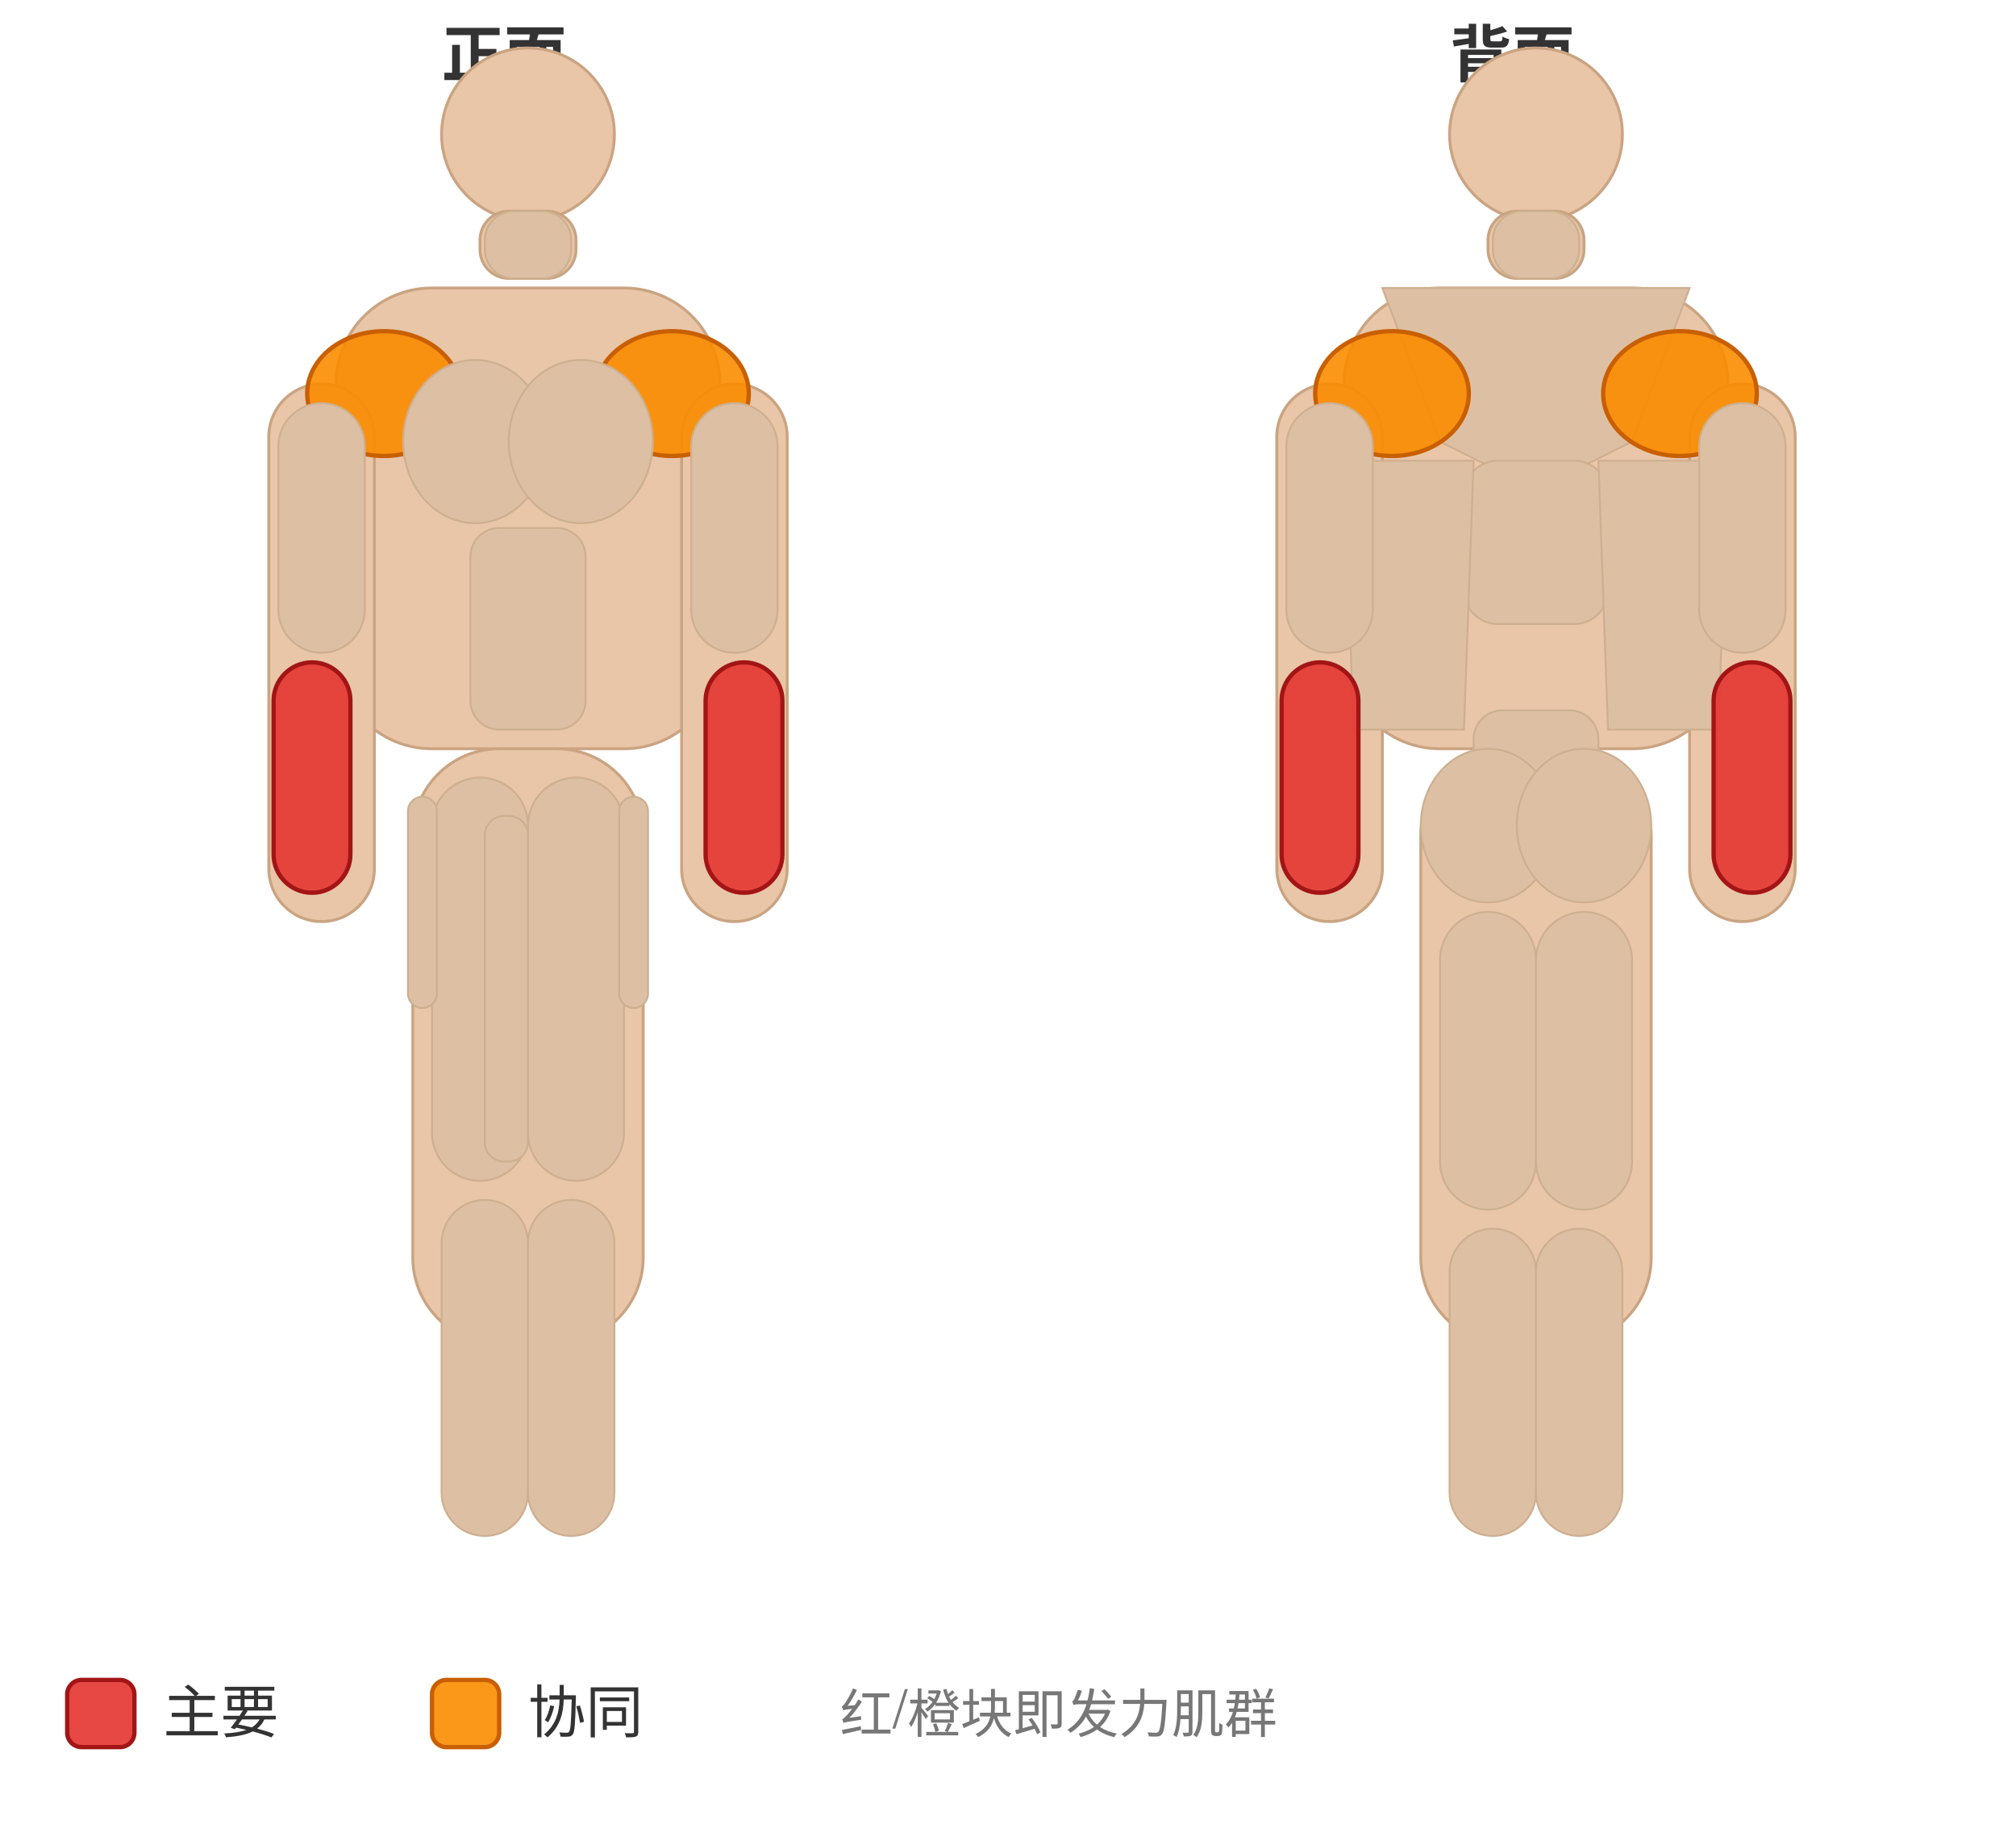
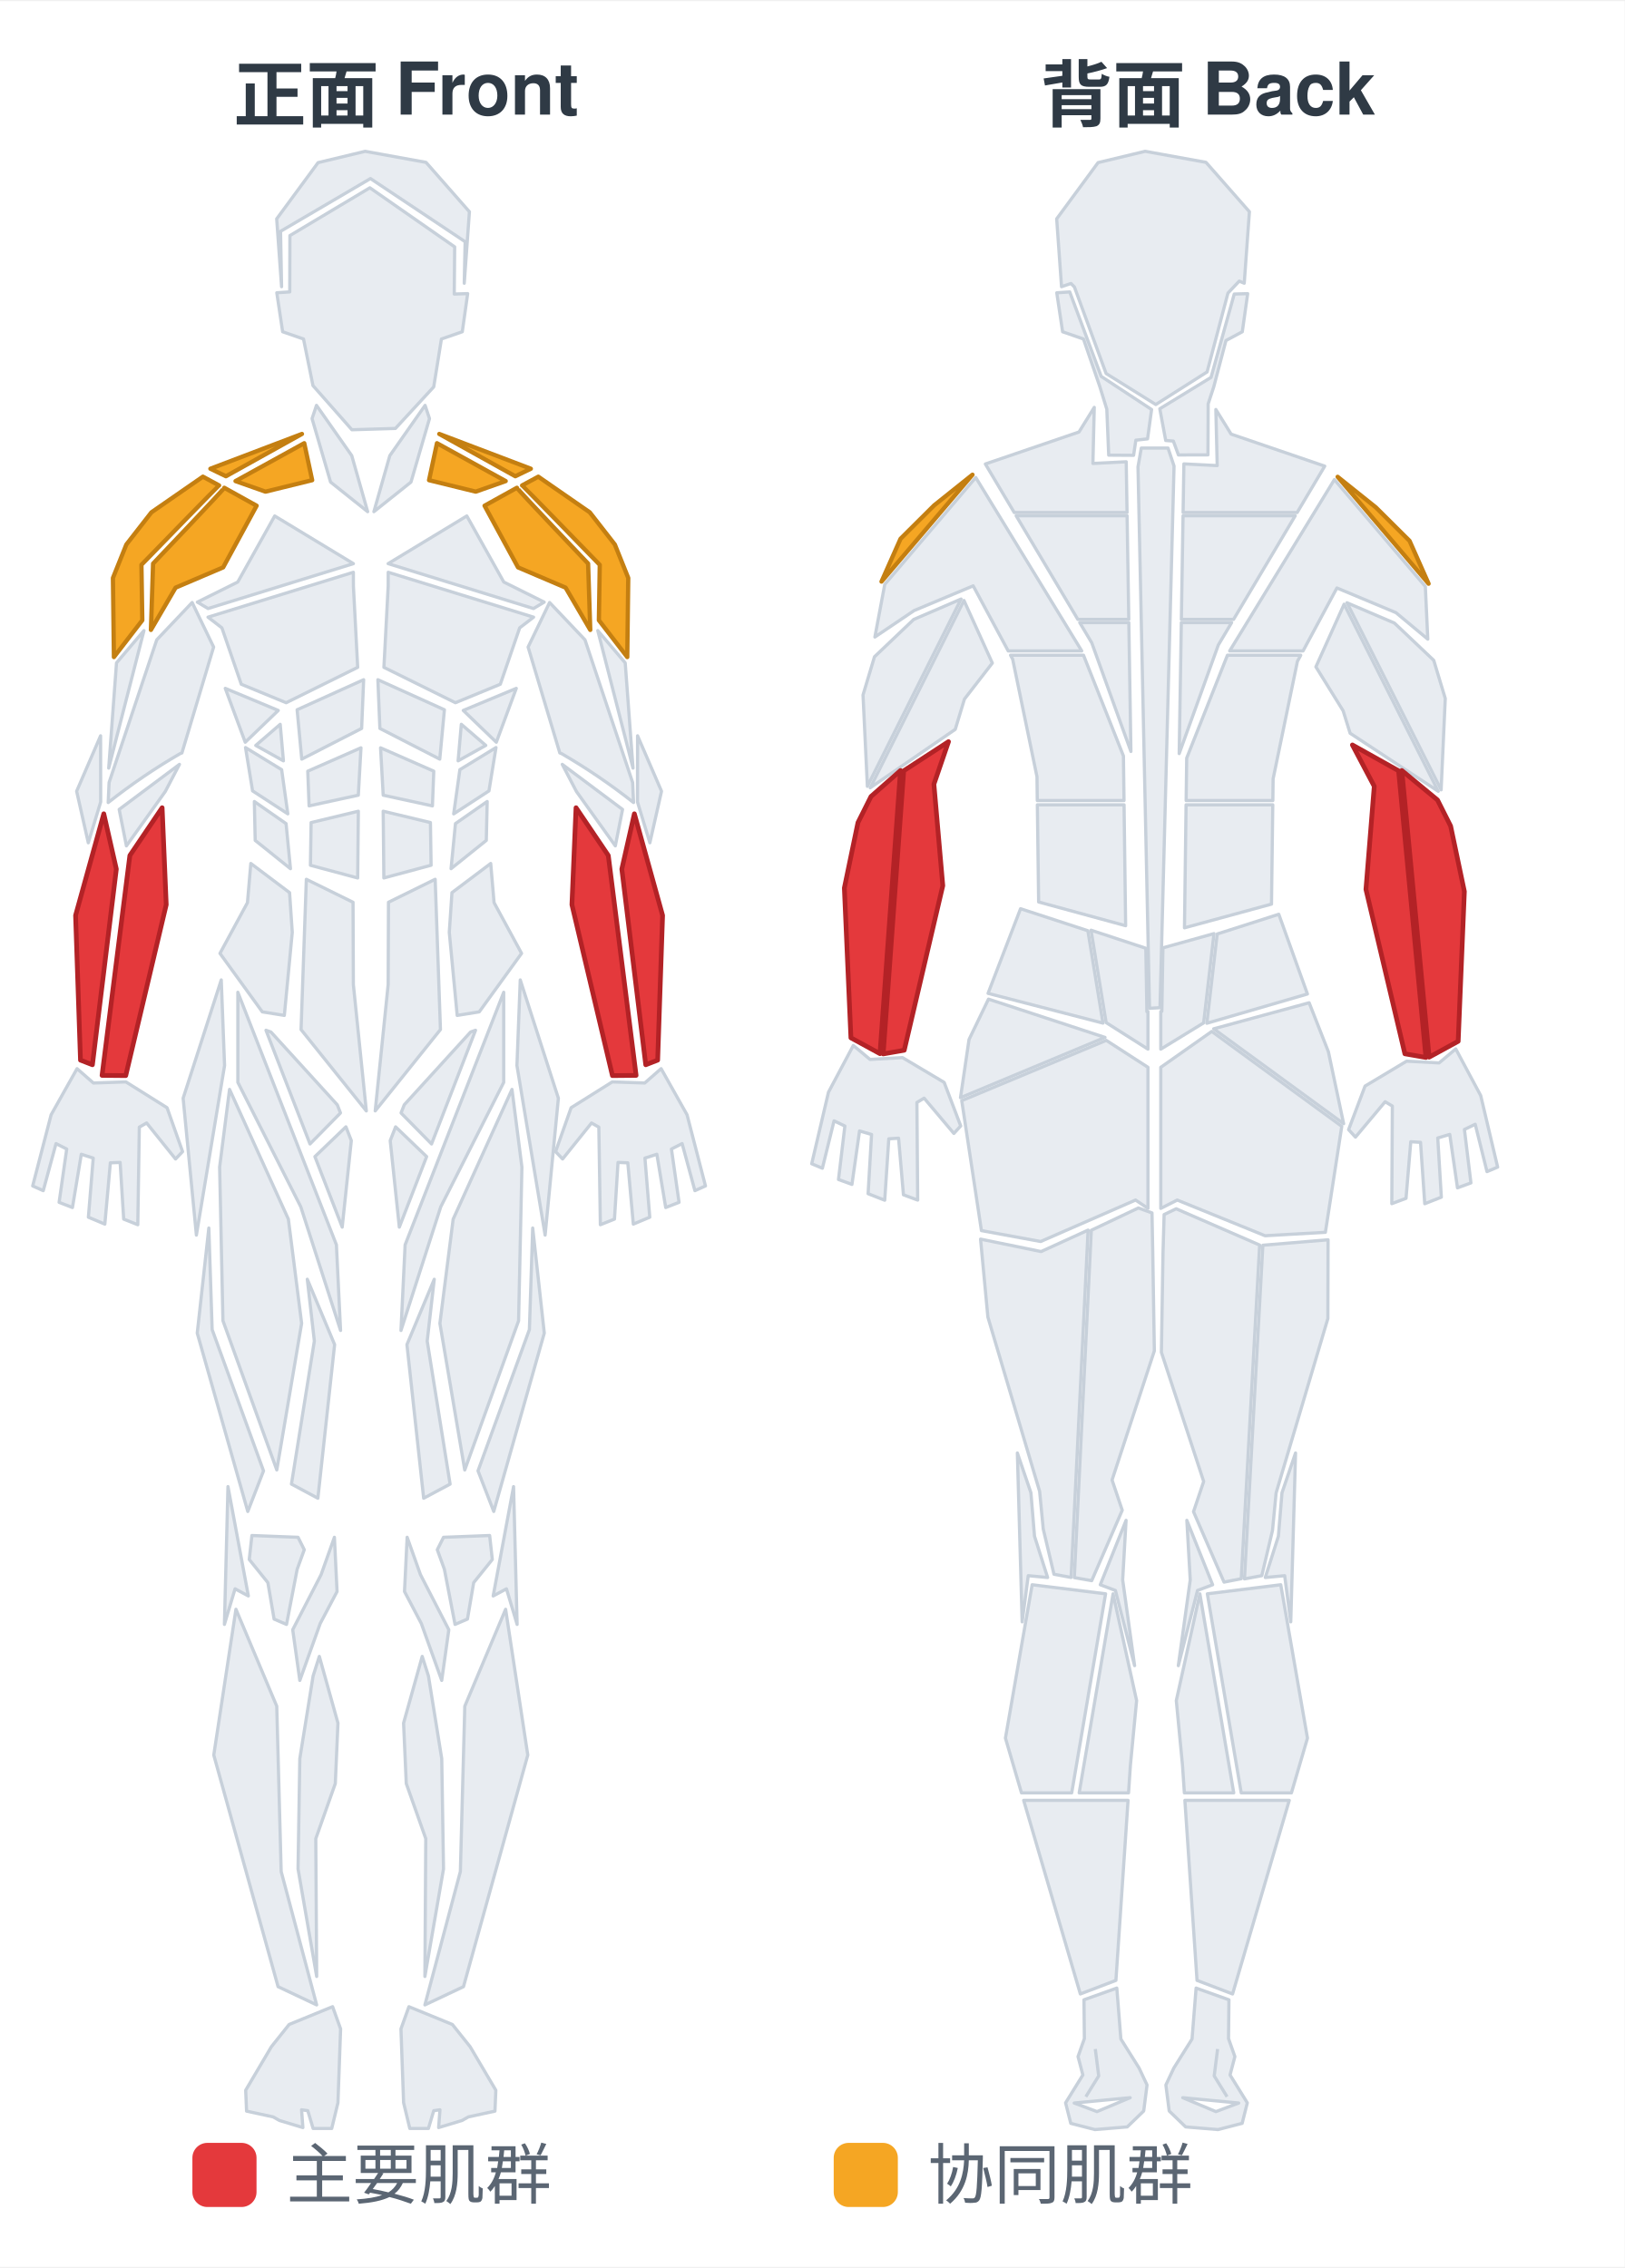
- <svg xmlns="http://www.w3.org/2000/svg" viewBox="0 0 420 380" width="420" height="380" font-family="-apple-system,Segoe UI,Helvetica,Arial,sans-serif">
-   <rect width="420" height="380" fill="#ffffff" />
-   <text x="105" y="16" font-size="13" font-weight="700" text-anchor="middle" fill="#333">正面</text>
-   <text x="315" y="16" font-size="13" font-weight="700" text-anchor="middle" fill="#333">背面</text>
-   <g transform="translate(10,0)">
-     <circle fill="#e9c6a8" stroke="#caa482" stroke-width="0.6" cx="100" cy="28" r="18" />
-     <rect fill="#e9c6a8" stroke="#caa482" stroke-width="0.6" x="90" y="44" width="20" height="14" rx="6" />
-     <rect fill="#e9c6a8" stroke="#caa482" stroke-width="0.6" x="60" y="60" width="80" height="96" rx="20" />
-     <rect fill="#e9c6a8" stroke="#caa482" stroke-width="0.6" x="46" y="80" width="22" height="112" rx="11" />
-     <rect fill="#e9c6a8" stroke="#caa482" stroke-width="0.6" x="132" y="80" width="22" height="112" rx="11" />
-     <rect fill="#e9c6a8" stroke="#caa482" stroke-width="0.6" x="76" y="156" width="48" height="124" rx="18" />
-     <rect fill="#ddc0a4" stroke="#cdb090" stroke-width="0.4" x="91" y="44" width="18" height="14" rx="6" />
-     <ellipse fill="#fb8c00" fill-opacity="0.9" stroke="#c85f00" stroke-width="0.9" cx="70" cy="82" rx="16" ry="13" />
-     <ellipse fill="#fb8c00" fill-opacity="0.9" stroke="#c85f00" stroke-width="0.9" cx="130" cy="82" rx="16" ry="13" />
-     <ellipse fill="#ddc0a4" stroke="#cdb090" stroke-width="0.4" cx="89" cy="92" rx="15" ry="17" />
-     <ellipse fill="#ddc0a4" stroke="#cdb090" stroke-width="0.4" cx="111" cy="92" rx="15" ry="17" />
-     <rect fill="#ddc0a4" stroke="#cdb090" stroke-width="0.4" x="48" y="84" width="18" height="52" rx="9" />
-     <rect fill="#ddc0a4" stroke="#cdb090" stroke-width="0.4" x="134" y="84" width="18" height="52" rx="9" />
-     <rect fill="#e53935" fill-opacity="0.92" stroke="#a31515" stroke-width="0.9" x="47" y="138" width="16" height="48" rx="8" />
-     <rect fill="#e53935" fill-opacity="0.92" stroke="#a31515" stroke-width="0.9" x="137" y="138" width="16" height="48" rx="8" />
-     <rect fill="#ddc0a4" stroke="#cdb090" stroke-width="0.4" x="88" y="110" width="24" height="42" rx="6" />
-     <rect fill="#ddc0a4" stroke="#cdb090" stroke-width="0.4" x="80" y="162" width="20" height="84" rx="10" />
-     <rect fill="#ddc0a4" stroke="#cdb090" stroke-width="0.4" x="100" y="162" width="20" height="84" rx="10" />
-     <rect fill="#ddc0a4" stroke="#cdb090" stroke-width="0.4" x="91" y="170" width="9" height="72" rx="4" />
-     <rect fill="#ddc0a4" stroke="#cdb090" stroke-width="0.4" x="75" y="166" width="6" height="44" rx="3" />
-     <rect fill="#ddc0a4" stroke="#cdb090" stroke-width="0.4" x="119" y="166" width="6" height="44" rx="3" />
-     <rect fill="#ddc0a4" stroke="#cdb090" stroke-width="0.4" x="82" y="250" width="18" height="70" rx="9" />
-     <rect fill="#ddc0a4" stroke="#cdb090" stroke-width="0.4" x="100" y="250" width="18" height="70" rx="9" />
+ <svg xmlns="http://www.w3.org/2000/svg" viewBox="0 0 76 106" width="260" height="363" role="img" font-family="-apple-system,BlinkMacSystemFont,Segoe UI,Helvetica,Arial,sans-serif">
+   <rect width="76" height="106" fill="#ffffff" />
+   <text x="19" y="5.6" font-size="3.4" font-weight="600" text-anchor="middle" fill="#2f3a45">正面 Front</text>
+   <text x="56.5" y="5.6" font-size="3.4" font-weight="600" text-anchor="middle" fill="#2f3a45">背面 Back</text>
+   <g transform="translate(1.5,7)">
+     <path d="m 11.672,6.359 -0.048,-2.591 4.206,-2.468 4.428,2.954 -0.041,1.944 0.242,-3.345 -2.031,-2.311 -2.845,-0.516 -2.204,0.529 -1.936,2.631 z" fill="#e8ecf1" stroke="#c7d0da" stroke-width="0.15" stroke-linejoin="round" />
+     <path d="m 19.749,6.703 0.02,-2.207 -3.967,-2.764 -3.741,2.236 -0.006,2.635 -0.607,0.04 0.274,1.824 0.976,0.339 0.442,2.18 1.822,2.066 2.035,-0.061 1.792,-1.944 0.36,-2.241 0.976,-0.339 0.252,-1.784 z" fill="#e8ecf1" stroke="#c7d0da" stroke-width="0.15" stroke-linejoin="round" />
+     <path d="m 13.305,11.911 1.65,2.352 0.744,2.622 -1.735,-1.384 -0.866,-2.971 z" fill="#e8ecf1" stroke="#c7d0da" stroke-width="0.15" stroke-linejoin="round" />
+     <path d="m 18.385,11.911 -1.65,2.352 -0.745,2.622 1.735,-1.384 0.866,-2.971 z" fill="#e8ecf1" stroke="#c7d0da" stroke-width="0.15" stroke-linejoin="round" />
+     <path d="m 19.048,13.248 3.557,1.979 0.727,-0.351 z m -0.107,0.433 -0.371,1.731 2.185,0.536 1.401,-0.494 z" fill="#f5a623" stroke="#c47f11" stroke-width="0.2" stroke-linejoin="round" />
+     <path d="m 22.922,15.657 0.758,-0.41 2.408,1.668 1.174,1.507 0.627,1.563 -0.046,3.702 -1.328,-1.722 0.041,-2.594 -0.488,-0.5 c 0,0 -3.098,-3.191 -3.144,-3.214 z m -0.241,0.109 c -0.001,0.052 3.33,3.547 3.33,3.547 l 0.101,3.104 -1.154,-1.978 -2.225,-0.948 -1.566,-2.885 z" fill="#f5a623" stroke="#c47f11" stroke-width="0.2" stroke-linejoin="round" />
+     <path d="m 12.625,13.248 -3.557,1.979 -0.727,-0.351 z m 0.107,0.433 0.371,1.731 -2.185,0.536 -1.401,-0.494 z" fill="#f5a623" stroke="#c47f11" stroke-width="0.2" stroke-linejoin="round" />
+     <path d="m 8.75,15.657 -0.758,-0.41 -2.408,1.668 -1.174,1.507 -0.627,1.563 0.046,3.702 1.328,-1.722 -0.041,-2.594 0.488,-0.5 c 0,0 3.098,-3.191 3.144,-3.214 z m 0.241,0.109 c 0.002,0.052 -3.33,3.547 -3.33,3.547 l -0.101,3.104 1.154,-1.978 2.225,-0.948 1.566,-2.885 z" fill="#f5a623" stroke="#c47f11" stroke-width="0.2" stroke-linejoin="round" />
+     <path d="m 27.622,30.815 -0.338,1.705 -1.819,-2.544 -0.663,-1.269 z m -2.853,-2.61 c -0.026,-0.014 -0.054,-0.025 -0.082,-0.032 l -1.483,-4.955 1.005,-2.084 1.655,1.745 2.23,6.677 0.042,0.937 c -1.065,-0.842 -2.19,-1.607 -3.364,-2.288 z m 1.694,-5.757 1.649,6.434 -0.365,-4.923 z" fill="#e8ecf1" stroke="#c7d0da" stroke-width="0.15" stroke-linejoin="round" />
+     <path d="m 26.955,32.969 1.301,10.289 -1.108,0.01 -1.894,-7.996 0.192,-4.537 z m 1.22,-1.95 -0.587,2.586 1.119,9.156 0.558,-0.217 0.23,-6.77 z" fill="#e4393c" stroke="#b32226" stroke-width="0.22" stroke-linejoin="round" />
+     <path d="m 4.075,30.815 0.338,1.705 1.819,-2.544 0.663,-1.269 z m 2.853,-2.61 c 0.026,-0.014 0.054,-0.025 0.082,-0.032 l 1.483,-4.955 -1.005,-2.084 -1.655,1.745 -2.23,6.677 -0.042,0.937 c 1.065,-0.842 2.19,-1.607 3.364,-2.288 z m -1.694,-5.757 -1.649,6.434 0.365,-4.923 z" fill="#e8ecf1" stroke="#c7d0da" stroke-width="0.15" stroke-linejoin="round" />
+     <path d="m 4.575,32.969 -1.301,10.289 1.108,0.01 1.894,-7.996 -0.192,-4.537 z m -1.22,-1.95 0.587,2.586 -1.119,9.156 -0.558,-0.217 -0.23,-6.77 z" fill="#e4393c" stroke="#b32226" stroke-width="0.22" stroke-linejoin="round" />
+     <path d="m 20.337,17.085 1.729,3.091 1.890,0.94 -0.5,0.3 -6.8, -2.1 z" fill="#e8ecf1" stroke="#c7d0da" stroke-width="0.15" stroke-linejoin="round" />
+     <path d="m 16.66,19.72 6.8,2.1 -0.65,0.5 -0.906,2.638 -2.1,0.865 -3.345,-1.655 0.2,-3.8 z" fill="#e8ecf1" stroke="#c7d0da" stroke-width="0.15" stroke-linejoin="round" />
+     <path d="m 11.351,17.085 -1.729,3.091 -1.890,0.94 0.5,0.3 6.8,-2.1 z" fill="#e8ecf1" stroke="#c7d0da" stroke-width="0.15" stroke-linejoin="round" />
+     <path d="m 15.03,19.72 -6.8,2.1 0.65,0.5 0.906,2.638 2.1,0.865 3.346,-1.655 -0.2,-3.8 z" fill="#e8ecf1" stroke="#c7d0da" stroke-width="0.15" stroke-linejoin="round" />
+     <path d="m 19.642,34.708 1.813,-1.365 0.157,1.833 1.286,2.373 -1.98,2.737 -1.031,0.166 -0.37,-3.888 z" fill="#e8ecf1" stroke="#c7d0da" stroke-width="0.15" stroke-linejoin="round" />
+     <path d="M 19.289,26.152 l -3.112 -1.406 0.094 2.28 2.801 1.436 z M 21.224,27.820 l -1.294 0.721 0.15 -1.709 z M 20.171,26.183 l 2.48 -1.032 -0.934 2.521 z M 21.702,27.921 l -1.69 1.034 -0.289 2.068 1.65 -1.075 z" fill="#e8ecf1" stroke="#c7d0da" stroke-width="0.15" stroke-linejoin="round" />
+     <path d="M 18.791,29.025 l -0.062 1.624 -2.303 -0.5 -0.124 -2.217 z M 18.635,31.429 l 0.031 1.998 -2.21 0.594 -0.031 -3.123 z M 21.290,30.444 l -1.484 1.034 -0.206 2.109 1.649 -1.324 z" fill="#e8ecf1" stroke="#c7d0da" stroke-width="0.15" stroke-linejoin="round" />
+     <path d="m 12.046,34.708 -1.813,-1.365 -0.157,1.833 -1.286,2.374 1.98,2.736 1.031,0.166 0.371,-3.887 z" fill="#e8ecf1" stroke="#c7d0da" stroke-width="0.15" stroke-linejoin="round" />
+     <path d="m 15.636,44.92 -0.606,-5.912 -0.015,-3.849 -2.185,-1.075 -0.247,7.03 z" fill="#e8ecf1" stroke="#c7d0da" stroke-width="0.15" stroke-linejoin="round" />
+     <path d="m 16.052,44.919 0.606,-5.912 0.015,-3.849 2.184,-1.075 0.247,7.03 z" fill="#e8ecf1" stroke="#c7d0da" stroke-width="0.15" stroke-linejoin="round" />
+     <path d="m 12.399,26.152 3.112,-1.406 -0.094,2.28 -2.801,1.436 z m -1.935,1.669 1.294,0.721 -0.15,-1.709 z m 1.053,-1.637 -2.479,-1.033 0.934,2.521 z m -1.532,1.737 1.69,1.034 0.289,2.067 -1.649,-1.075 z" fill="#e8ecf1" stroke="#c7d0da" stroke-width="0.15" stroke-linejoin="round" />
+     <path d="M 12.897,29.025 l 0.062 1.624 2.303 -0.5 0.124 -2.217 z M 13.053,31.430 l -0.031 1.998 2.21 0.594 0.031 -3.123 z M 10.398,30.445 l 1.484 1.034 0.206 2.109 -1.65 -1.324 z" fill="#e8ecf1" stroke="#c7d0da" stroke-width="0.15" stroke-linejoin="round" />
+     <path d="m 14.404,45.04 0.022,-0.028 -0.149,-0.379 -3.102,-3.404 -0.233,-0.083 2.059,5.32 z m -1.173,2.018 1.277,3.299 0.426,-4.049 -0.252,-0.643 z" fill="#e8ecf1" stroke="#c7d0da" stroke-width="0.15" stroke-linejoin="round" />
+     <path d="m 17.284,45.04 -0.022,-0.028 0.149,-0.379 3.102,-3.404 0.232,-0.083 -2.058,5.32 z m 1.173,2.018 -1.277,3.299 -0.426,-4.048 0.252,-0.643 z" fill="#e8ecf1" stroke="#c7d0da" stroke-width="0.15" stroke-linejoin="round" />
+     <path d="m 23.419,50.399 -0.155,4.751 -2.403,6.609 0.736,1.9 2.364,-8.344 z m -0.582,-11.608 -0.155,4.007 1.318,7.932 0.62,-6.403 z m -0.387,5.123 -2.752,6.073 -0.62,4.874 1.162,6.858 2.519,-6.981 0.155,-7.188 z" fill="#e8ecf1" stroke="#c7d0da" stroke-width="0.15" stroke-linejoin="round" />
+     <path d="m 22.063,39.37 v 4.214 l -2.946,5.825 -1.86,5.783 0.194,-4.007 z m -3.249,13.426 -0.065,0.155 -1.213,2.902 0.783,7.188 1.236,-0.661 -1.071,-6.693 z" fill="#e8ecf1" stroke="#c7d0da" stroke-width="0.15" stroke-linejoin="round" />
+     <path d="m 17.256,87.868 0.124,3.452 0.29,1.206 h 0.871 l 0.249,-0.832 0.291,-0.042 -0.062,0.832 1.099,-0.333 0.291,-0.166 1.244,-0.27 0.042,-0.977 -1.203,-2.037 -0.83,-1.04 -2.033,-0.832 z" fill="#e8ecf1" stroke="#c7d0da" stroke-width="0.15" stroke-linejoin="round" />
+     <path d="m 18.251,70.441 0.291,0.915 0.622,3.868 0.083,5.157 -0.871,5.033 0.041,-6.447 -0.912,-2.578 -0.126,-2.828 z m 1.992,2.329 -0.208,7.736 -1.659,6.239 1.805,-0.853 3.008,-10.836 -1.037,-6.821 z" fill="#e8ecf1" stroke="#c7d0da" stroke-width="0.15" stroke-linejoin="round" />
+     <path d="m 21.405,64.784 0.124,1.123 -0.871,1.082 -0.291,1.706 -0.581,0.249 -0.498,-2.579 -0.332,-0.915 0.291,-0.582 z m -3.859,0.083 0.622,1.747 1.327,2.579 -0.332,2.371 -0.954,-2.662 -0.787,-1.497 z m 4.978,-2.37 -0.954,5.116 0.622,-0.333 0.498,1.664 z" fill="#e8ecf1" stroke="#c7d0da" stroke-width="0.15" stroke-linejoin="round" />
+     <path d="m 8.269,50.399 0.155,4.751 2.403,6.61 -0.736,1.9 -2.364,-8.344 z m 0.581,-11.608 0.155,4.007 -1.318,7.932 -0.62,-6.403 z m 0.388,5.122 2.752,6.072 0.62,4.874 -1.162,6.858 -2.519,-6.982 -0.155,-7.188 z" fill="#e8ecf1" stroke="#c7d0da" stroke-width="0.15" stroke-linejoin="round" />
+     <path d="m 9.626,39.369 v 4.214 l 2.945,5.825 1.86,5.783 -0.194,-4.007 z m 3.249,13.426 0.065,0.155 1.213,2.902 -0.783,7.188 -1.236,-0.661 1.071,-6.693 z" fill="#e8ecf1" stroke="#c7d0da" stroke-width="0.15" stroke-linejoin="round" />
+     <path d="m 14.433,87.868 -0.124,3.452 -0.291,1.206 h -0.871 l -0.249,-0.832 -0.291,-0.042 0.062,0.832 -1.099,-0.333 -0.291,-0.166 -1.245,-0.27 -0.041,-0.977 1.203,-2.038 0.83,-1.04 2.033,-0.832 z" fill="#e8ecf1" stroke="#c7d0da" stroke-width="0.15" stroke-linejoin="round" />
+     <path d="m 13.438,70.441 -0.291,0.915 -0.622,3.868 -0.083,5.157 0.872,5.033 -0.042,-6.447 0.913,-2.578 0.124,-2.828 z m -1.992,2.329 0.207,7.736 1.66,6.239 -1.805,-0.853 -3.008,-10.836 1.037,-6.821 z" fill="#e8ecf1" stroke="#c7d0da" stroke-width="0.15" stroke-linejoin="round" />
+     <path d="m 10.284,64.784 -0.124,1.123 0.871,1.082 0.291,1.706 0.581,0.249 0.498,-2.579 0.332,-0.915 -0.291,-0.582 z m 3.859,0.083 -0.622,1.747 -1.328,2.579 0.332,2.371 0.954,-2.662 0.788,-1.496 z m -4.979,-2.371 0.954,5.116 -0.622,-0.333 -0.498,1.664 z" fill="#e8ecf1" stroke="#c7d0da" stroke-width="0.15" stroke-linejoin="round" />
+     <path d="m 3.205,27.37 0.005,3.094 -0.58,1.912 -0.545,-2.412 z" fill="#e8ecf1" stroke="#c7d0da" stroke-width="0.15" stroke-linejoin="round" />
+     <path d="m 4.39,43.563 -1.52,0.051 -0.766,-0.671 -1.213,2.158 -0.862,3.329 0.494,0.221 0.598,-2.202 0.5,0.254 -0.356,2.494 0.624,0.243 0.414,-2.492 0.558,0.179 -0.226,2.766 0.769,0.323 0.258,-2.868 0.458,-0.018 0.166,2.652 0.66,0.263 0.071,-4.566 0.342,-0.194 1.353,1.684 0.328,-0.344 -0.726,-2.055 z" fill="#e8ecf1" stroke="#c7d0da" stroke-width="0.15" stroke-linejoin="round" />
+     <path d="m 28.325,27.37 -0.005,3.094 0.58,1.912 0.545,-2.412 z" fill="#e8ecf1" stroke="#c7d0da" stroke-width="0.15" stroke-linejoin="round" />
+     <path d="m 27.14,43.563 1.52,0.051 0.766,-0.671 1.213,2.158 0.862,3.329 -0.494,0.221 -0.598,-2.202 -0.5,0.254 0.356,2.494 -0.624,0.243 -0.414,-2.492 -0.558,0.179 0.226,2.766 -0.769,0.323 -0.258,-2.868 -0.458,-0.018 -0.166,2.652 -0.66,0.263 -0.071,-4.566 -0.342,-0.194 -1.353,1.684 -0.328,-0.344 0.726,-2.055 z" fill="#e8ecf1" stroke="#c7d0da" stroke-width="0.15" stroke-linejoin="round" />
+     <path d="m 48.157,6.359 0.442,-0.15 0.161,0.164 1.482,4.048 2.324,1.451 2.4,-1.524 0.976,-3.69 0.528,-0.559 0.234,0.098 0.242,-3.345 -2.031,-2.311 -2.845,-0.516 -2.204,0.529 -1.936,2.631 z" fill="#e8ecf1" stroke="#c7d0da" stroke-width="0.15" stroke-linejoin="round" />
+     <path d="m 52.37,12.105 -2.358,-1.55 -1.471,-3.951 -0.607,0.04 0.274,1.824 0.976,0.339 0.761,2.216 0.33,1.068 0.089,2.149 1.164,0.008 0.106,-0.708 0.547,-0.061 z m 1.018,1.476 0.238,0.65 1.381,-0.004 0.01,-2.388 0.26,-0.791 0.572,-2.17 0.764,-0.41 0.252,-1.784 -0.629,0.019 -1.085,3.9 -2.397,1.467 0.277,1.485 z" fill="#e8ecf1" stroke="#c7d0da" stroke-width="0.15" stroke-linejoin="round" />
+     <path d="M 49.625,14.629 L 49.688,12.005 L 48.974,13.157 L 44.594,14.654 L 45.945,16.925 L 51.222,16.925 L 51.183,14.550 Z" fill="#e8ecf1" stroke="#c7d0da" stroke-width="0.15" stroke-linejoin="round" />
+     <path d="M 46.034,17.075 L 48.920,21.925 L 51.303,21.925 L 51.224,17.075 Z" fill="#e8ecf1" stroke="#c7d0da" stroke-width="0.15" stroke-linejoin="round" />
+     <path d="M 49.009,22.075 L 49.572,23.022 L 51.403,28.104 L 51.305,22.075 Z" fill="#e8ecf1" stroke="#c7d0da" stroke-width="0.15" stroke-linejoin="round" />
+     <path d="M 55.439,14.729 L 55.376,12.104 L 56.090,13.256 L 60.470,14.754 L 59.179,16.925 L 53.844,16.925 L 53.881,14.649 Z" fill="#e8ecf1" stroke="#c7d0da" stroke-width="0.15" stroke-linejoin="round" />
+     <path d="M 59.089,17.075 L 56.204,21.925 L 53.763,21.925 L 53.842,17.075 Z" fill="#e8ecf1" stroke="#c7d0da" stroke-width="0.15" stroke-linejoin="round" />
+     <path d="M 56.114,22.075 L 55.492,23.121 L 53.661,28.203 L 53.761,22.075 Z" fill="#e8ecf1" stroke="#c7d0da" stroke-width="0.15" stroke-linejoin="round" />
+     <path d="M 44.144,15.285 L 39.888,20.286 L 39.426,22.749 L 41.263,21.510 L 44.025,20.355 L 45.663,23.400 L 49.103,23.400 Z" fill="#e8ecf1" stroke="#c7d0da" stroke-width="0.15" stroke-linejoin="round" />
+     <path d="M 42.201,16.586 L 40.626,18.152 L 39.736,20.156 L 43.992,15.155 Z" fill="#f5a623" stroke="#c47f11" stroke-width="0.2" stroke-linejoin="round" />
+     <path d="M 45.771,23.600 L 45.872,23.789 L 47.009,29.286 L 47.023,30.400 L 51.080,30.400 L 51.053,28.314 L 49.185,23.600 Z" fill="#e8ecf1" stroke="#c7d0da" stroke-width="0.15" stroke-linejoin="round" />
+     <path d="M 47.026,30.600 L 47.086,35.145 L 51.156,36.255 L 51.082,30.600 Z" fill="#e8ecf1" stroke="#c7d0da" stroke-width="0.15" stroke-linejoin="round" />
+     <path d="M 62.863,16.686 L 64.438,18.251 L 65.328,20.255 L 61.073,15.254 Z" fill="#f5a623" stroke="#c47f11" stroke-width="0.2" stroke-linejoin="round" />
+     <path d="M 60.921,15.384 L 65.176,20.385 L 65.290,22.849 L 63.801,21.609 L 61.039,20.454 L 59.455,23.400 L 56.022,23.400 Z" fill="#e8ecf1" stroke="#c7d0da" stroke-width="0.15" stroke-linejoin="round" />
+     <path d="M 59.347,23.600 L 59.192,23.888 L 58.055,29.385 L 58.042,30.400 L 53.986,30.400 L 54.012,28.413 L 55.918,23.600 Z" fill="#e8ecf1" stroke="#c7d0da" stroke-width="0.15" stroke-linejoin="round" />
+     <path d="M 58.039,30.600 L 57.979,35.245 L 53.908,36.354 L 53.983,30.600 Z" fill="#e8ecf1" stroke="#c7d0da" stroke-width="0.15" stroke-linejoin="round" />
+     <path d="M 43.593,21.039 L 44.920,23.967 L 43.615,25.653 L 43.186,27.069 L 39.209,29.802 Z" fill="#e8ecf1" stroke="#c7d0da" stroke-width="0.15" stroke-linejoin="round" />
+     <path d="M 43.459,20.972 L 39.075,29.735 L 38.871,25.461 L 39.407,23.674 L 41.242,21.927 Z" fill="#e8ecf1" stroke="#c7d0da" stroke-width="0.15" stroke-linejoin="round" />
+     <path d="M 40.717,42.425 l -1.518,0.086 -0.782,-0.653 -1.162,2.186 -0.784,3.348 0.499,0.209 0.546,-2.216 0.506,0.242 -0.298,2.502 0.629,0.229 0.355,-2.501 0.562,0.165 -0.161,2.771 0.777,0.305 0.191,-2.873 0.457,-0.029 0.228,2.648 0.666,0.248 -0.036,-4.567 0.337,-0.202 1.392,1.651 0.32,-0.351 -0.774,-2.037 z" fill="#e8ecf1" stroke="#c7d0da" stroke-width="0.15" stroke-linejoin="round" />
+     <path d="M 40.775,29.006 L 42.870,27.644 L 42.187,29.635 L 42.603,34.383 L 40.799,42.081 L 39.814,42.253 Z" fill="#e4393c" stroke="#b32226" stroke-width="0.22" stroke-linejoin="round" />
+     <path d="M 39.665,42.242 L 38.305,41.501 L 37.998,34.491 L 38.635,31.429 L 39.245,30.209 L 40.625,28.994 Z" fill="#e4393c" stroke="#b32226" stroke-width="0.22" stroke-linejoin="round" />
+     <path d="M 61.376,21.213 L 60.056,24.145 L 61.330,26.199 L 61.657,27.251 L 65.780,29.966 Z" fill="#e8ecf1" stroke="#c7d0da" stroke-width="0.15" stroke-linejoin="round" />
+     <path d="M 61.510,21.146 L 65.914,29.899 L 66.108,25.624 L 65.568,23.839 L 63.729,22.096 Z" fill="#e8ecf1" stroke="#c7d0da" stroke-width="0.15" stroke-linejoin="round" />
+     <path d="M 64.301,42.592 l 1.518,0.083 0.78,-0.655 1.167,2.183 0.792,3.346 -0.498,0.211 -0.551,-2.215 -0.505,0.243 0.304,2.501 -0.629,0.23 -0.361,-2.5 -0.562,0.167 0.168,2.77 -0.776,0.306 -0.197,-2.872 -0.457,-0.028 -0.222,2.648 -0.665,0.249 0.025,-4.567 -0.337,-0.201 -1.388,1.655 -0.321,-0.35 0.77,-2.039 z" fill="#e8ecf1" stroke="#c7d0da" stroke-width="0.15" stroke-linejoin="round" />
+     <path d="M 65.204,42.420 L 63.925,29.007 L 61.764,27.798 L 62.786,29.733 L 62.397,34.555 L 64.219,42.248 Z" fill="#e4393c" stroke="#b32226" stroke-width="0.22" stroke-linejoin="round" />
+     <path d="M 64.075,28.993 L 65.353,42.405 L 66.712,41.663 L 67.002,34.653 L 66.358,31.591 L 65.745,30.373 Z" fill="#e4393c" stroke="#b32226" stroke-width="0.22" stroke-linejoin="round" />
+     <path d="m 51.734,14.789 0.539,25.331 0.49,-0.03 0.657,-25.339 -0.281,-0.842 -1.251,-4.9e-4 z" fill="#e8ecf1" stroke="#c7d0da" stroke-width="0.15" stroke-linejoin="round" />
+     <path d="M 52.100,37.310 L 49.537,36.465 L 50.244,40.788 L 52.200,42.030 L 52.200,40.270 L 52.150,40.280 Z" fill="#e8ecf1" stroke="#c7d0da" stroke-width="0.15" stroke-linejoin="round" />
+     <path d="M 49.389,36.490 L 46.240,35.460 L 44.720,39.420 L 50.096,40.812 Z" fill="#e8ecf1" stroke="#c7d0da" stroke-width="0.15" stroke-linejoin="round" />
+     <path d="M 52.800,42.030 L 52.800,40.270 L 52.850,40.260 L 52.900,37.290 L 55.289,36.625 L 54.805,40.801 Z" fill="#e8ecf1" stroke="#c7d0da" stroke-width="0.15" stroke-linejoin="round" />
+     <path d="M 55.439,36.643 L 55.980,36.470 L 58.320,35.720 L 59.660,39.450 L 54.955,40.819 Z" fill="#e8ecf1" stroke="#c7d0da" stroke-width="0.15" stroke-linejoin="round" />
+     <path d="M 50.191,41.481 L 44.740,39.690 L 43.830,41.580 L 43.431,44.301 Z" fill="#e8ecf1" stroke="#c7d0da" stroke-width="0.15" stroke-linejoin="round" />
+     <path d="M 50.249,41.619 L 43.489,44.439 L 44.410,50.520 L 47.180,51.030 L 51.620,49.090 L 52.200,49.480 L 52.200,42.880 Z" fill="#e8ecf1" stroke="#c7d0da" stroke-width="0.15" stroke-linejoin="round" />
+     <path d="M 55.274,41.079 L 61.354,45.519 L 60.640,42.150 L 59.740,39.860 Z" fill="#e8ecf1" stroke="#c7d0da" stroke-width="0.15" stroke-linejoin="round" />
+     <path d="M 55.186,41.201 L 52.800,42.880 L 52.800,49.480 L 53.570,49.090 L 57.680,50.760 L 60.500,50.600 L 61.266,45.641 Z" fill="#e8ecf1" stroke="#c7d0da" stroke-width="0.15" stroke-linejoin="round" />
+     <path d="m 51.176,64.074 -1.206,3.015 0.707,0.266 0.898,3.518 -0.558,-4.012 z m -5.085,-3.15 0.634,1.861 0.168,2.033 0.613,1.931 -0.906,-0.085 -0.285,2.16 z" fill="#e8ecf1" stroke="#c7d0da" stroke-width="0.15" stroke-linejoin="round" />
+     <path d="m 54.019,64.074 1.206,3.015 -0.707,0.266 -0.898,3.518 0.558,-4.012 z m 5.085,-3.15 -0.634,1.861 -0.168,2.033 -0.613,1.931 0.906,-0.085 0.285,2.16 z" fill="#e8ecf1" stroke="#c7d0da" stroke-width="0.15" stroke-linejoin="round" />
+     <path d="M 50.568,67.512 L 51.669,72.509 L 51.379,75.532 L 51.292,76.825 L 48.983,76.825 Z" fill="#e8ecf1" stroke="#c7d0da" stroke-width="0.15" stroke-linejoin="round" />
+     <path d="M 50.218,67.512 L 48.633,76.825 L 46.283,76.825 L 45.533,74.263 L 46.783,67.088 Z" fill="#e8ecf1" stroke="#c7d0da" stroke-width="0.15" stroke-linejoin="round" />
+     <path d="M 46.386,77.175 L 51.269,77.175 L 50.701,85.598 L 49.037,86.233 Z" fill="#e8ecf1" stroke="#c7d0da" stroke-width="0.15" stroke-linejoin="round" />
+     <path d="M 54.628,67.512 L 53.526,72.509 L 53.816,75.532 L 53.903,76.825 L 56.213,76.825 Z" fill="#e8ecf1" stroke="#c7d0da" stroke-width="0.15" stroke-linejoin="round" />
+     <path d="M 54.978,67.512 L 56.563,76.825 L 58.912,76.825 L 59.662,74.263 L 58.412,67.088 Z" fill="#e8ecf1" stroke="#c7d0da" stroke-width="0.15" stroke-linejoin="round" />
+     <path d="M 53.927,77.175 L 58.810,77.175 L 56.158,86.233 L 54.495,85.598 Z" fill="#e8ecf1" stroke="#c7d0da" stroke-width="0.15" stroke-linejoin="round" />
+     <path d="M 50.933,88.341 l 0.852,1.358 0.372,0.792 -0.156,1.218 -0.77,0.744 -1.512,0.125 -1.13,-0.292 -0.242,-0.959 0.808,-1.304 -0.226,-0.86 0.297,-0.842 -0.019,-1.815 1.536,-0.548 z m -1.196,0.468 0.159,1.258 -0.602,0.974 m -0.544,0.295 1.065,0.401 1.553,-0.651 z" fill="#e8ecf1" stroke="#c7d0da" stroke-width="0.15" stroke-linejoin="round" />
+     <path d="M 49.550,50.504 L 51.751,49.461 L 52.389,49.692 L 52.424,51.499 L 52.499,56.145 L 50.521,62.188 L 50.997,63.602 L 49.569,66.897 L 48.755,66.754 Z" fill="#e8ecf1" stroke="#c7d0da" stroke-width="0.15" stroke-linejoin="round" />
+     <path d="M 49.400,50.496 L 48.605,66.746 L 47.803,66.596 L 47.302,64.480 L 47.133,62.723 L 44.712,54.565 L 44.369,50.918 L 47.200,51.500 Z" fill="#e8ecf1" stroke="#c7d0da" stroke-width="0.15" stroke-linejoin="round" />
+     <path d="M 54.262,88.341 l -0.852,1.358 -0.372,0.792 0.156,1.218 0.77,0.744 1.512,0.125 1.13,-0.292 0.242,-0.959 -0.808,-1.304 0.226,-0.86 -0.297,-0.842 0.019,-1.815 -1.536,-0.548 z m 1.196,0.468 -0.159,1.258 0.602,0.974 m 0.544,0.295 -1.065,0.401 -1.553,-0.651 z" fill="#e8ecf1" stroke="#c7d0da" stroke-width="0.15" stroke-linejoin="round" />
+     <path d="M 57.425,51.196 L 56.565,66.806 L 55.759,66.965 L 54.331,63.670 L 54.807,62.256 L 52.829,56.213 L 52.904,51.567 L 52.956,49.769 L 53.520,49.498 Z" fill="#e8ecf1" stroke="#c7d0da" stroke-width="0.15" stroke-linejoin="round" />
+     <path d="M 57.575,51.204 L 60.625,50.950 L 60.616,54.633 L 58.195,62.791 L 58.026,64.547 L 57.525,66.663 L 56.715,66.814 Z" fill="#e8ecf1" stroke="#c7d0da" stroke-width="0.15" stroke-linejoin="round" />
  </g>
-   <g transform="translate(220,0)">
-     <circle fill="#e9c6a8" stroke="#caa482" stroke-width="0.6" cx="100" cy="28" r="18" />
-     <rect fill="#e9c6a8" stroke="#caa482" stroke-width="0.6" x="90" y="44" width="20" height="14" rx="6" />
-     <rect fill="#e9c6a8" stroke="#caa482" stroke-width="0.6" x="60" y="60" width="80" height="96" rx="20" />
-     <rect fill="#e9c6a8" stroke="#caa482" stroke-width="0.6" x="46" y="80" width="22" height="112" rx="11" />
-     <rect fill="#e9c6a8" stroke="#caa482" stroke-width="0.6" x="132" y="80" width="22" height="112" rx="11" />
-     <rect fill="#e9c6a8" stroke="#caa482" stroke-width="0.6" x="76" y="156" width="48" height="124" rx="18" />
-     <rect fill="#ddc0a4" stroke="#cdb090" stroke-width="0.4" x="91" y="44" width="18" height="14" rx="6" />
-     <polygon fill="#ddc0a4" stroke="#cdb090" stroke-width="0.4" points="68,60 132,60 120,92 100,102 80,92" />
-     <ellipse fill="#fb8c00" fill-opacity="0.9" stroke="#c85f00" stroke-width="0.9" cx="70" cy="82" rx="16" ry="13" />
-     <ellipse fill="#fb8c00" fill-opacity="0.9" stroke="#c85f00" stroke-width="0.9" cx="130" cy="82" rx="16" ry="13" />
-     <rect fill="#ddc0a4" stroke="#cdb090" stroke-width="0.4" x="85" y="96" width="30" height="34" rx="7" />
-     <polygon fill="#ddc0a4" stroke="#cdb090" stroke-width="0.4" points="60,96 87,96 85,152 62,152" />
-     <polygon fill="#ddc0a4" stroke="#cdb090" stroke-width="0.4" points="113,96 140,96 138,152 115,152" />
-     <rect fill="#ddc0a4" stroke="#cdb090" stroke-width="0.4" x="87" y="148" width="26" height="18" rx="6" />
-     <rect fill="#ddc0a4" stroke="#cdb090" stroke-width="0.4" x="48" y="84" width="18" height="52" rx="9" />
-     <rect fill="#ddc0a4" stroke="#cdb090" stroke-width="0.4" x="134" y="84" width="18" height="52" rx="9" />
-     <rect fill="#e53935" fill-opacity="0.92" stroke="#a31515" stroke-width="0.9" x="47" y="138" width="16" height="48" rx="8" />
-     <rect fill="#e53935" fill-opacity="0.92" stroke="#a31515" stroke-width="0.9" x="137" y="138" width="16" height="48" rx="8" />
-     <ellipse fill="#ddc0a4" stroke="#cdb090" stroke-width="0.4" cx="90" cy="172" rx="14" ry="16" />
-     <ellipse fill="#ddc0a4" stroke="#cdb090" stroke-width="0.4" cx="110" cy="172" rx="14" ry="16" />
-     <rect fill="#ddc0a4" stroke="#cdb090" stroke-width="0.4" x="80" y="190" width="20" height="62" rx="10" />
-     <rect fill="#ddc0a4" stroke="#cdb090" stroke-width="0.4" x="100" y="190" width="20" height="62" rx="10" />
-     <rect fill="#ddc0a4" stroke="#cdb090" stroke-width="0.4" x="82" y="256" width="18" height="64" rx="9" />
-     <rect fill="#ddc0a4" stroke="#cdb090" stroke-width="0.4" x="100" y="256" width="18" height="64" rx="9" />
-   </g>
-   <rect x="14" y="350" width="14" height="14" rx="3" fill="#e53935" fill-opacity="0.92" stroke="#a31515" stroke-width="0.9" />
-   <text x="34" y="361" font-size="12" fill="#333">主要</text>
-   <rect x="90" y="350" width="14" height="14" rx="3" fill="#fb8c00" fill-opacity="0.9" stroke="#c85f00" stroke-width="0.9" />
-   <text x="110" y="361" font-size="12" fill="#333">协同</text>
-   <text x="175" y="361" font-size="11" fill="#777">红/橙块即发力肌群</text>
+   <rect x="9" y="100.2" width="3" height="3" rx="0.7" fill="#e4393c" />
+   <text x="13.4" y="102.8" font-size="3.1" fill="#5b6673">主要肌群</text>
+   <rect x="39" y="100.2" width="3" height="3" rx="0.7" fill="#f5a623" />
+   <text x="43.4" y="102.8" font-size="3.1" fill="#5b6673">协同肌群</text>
</svg>
